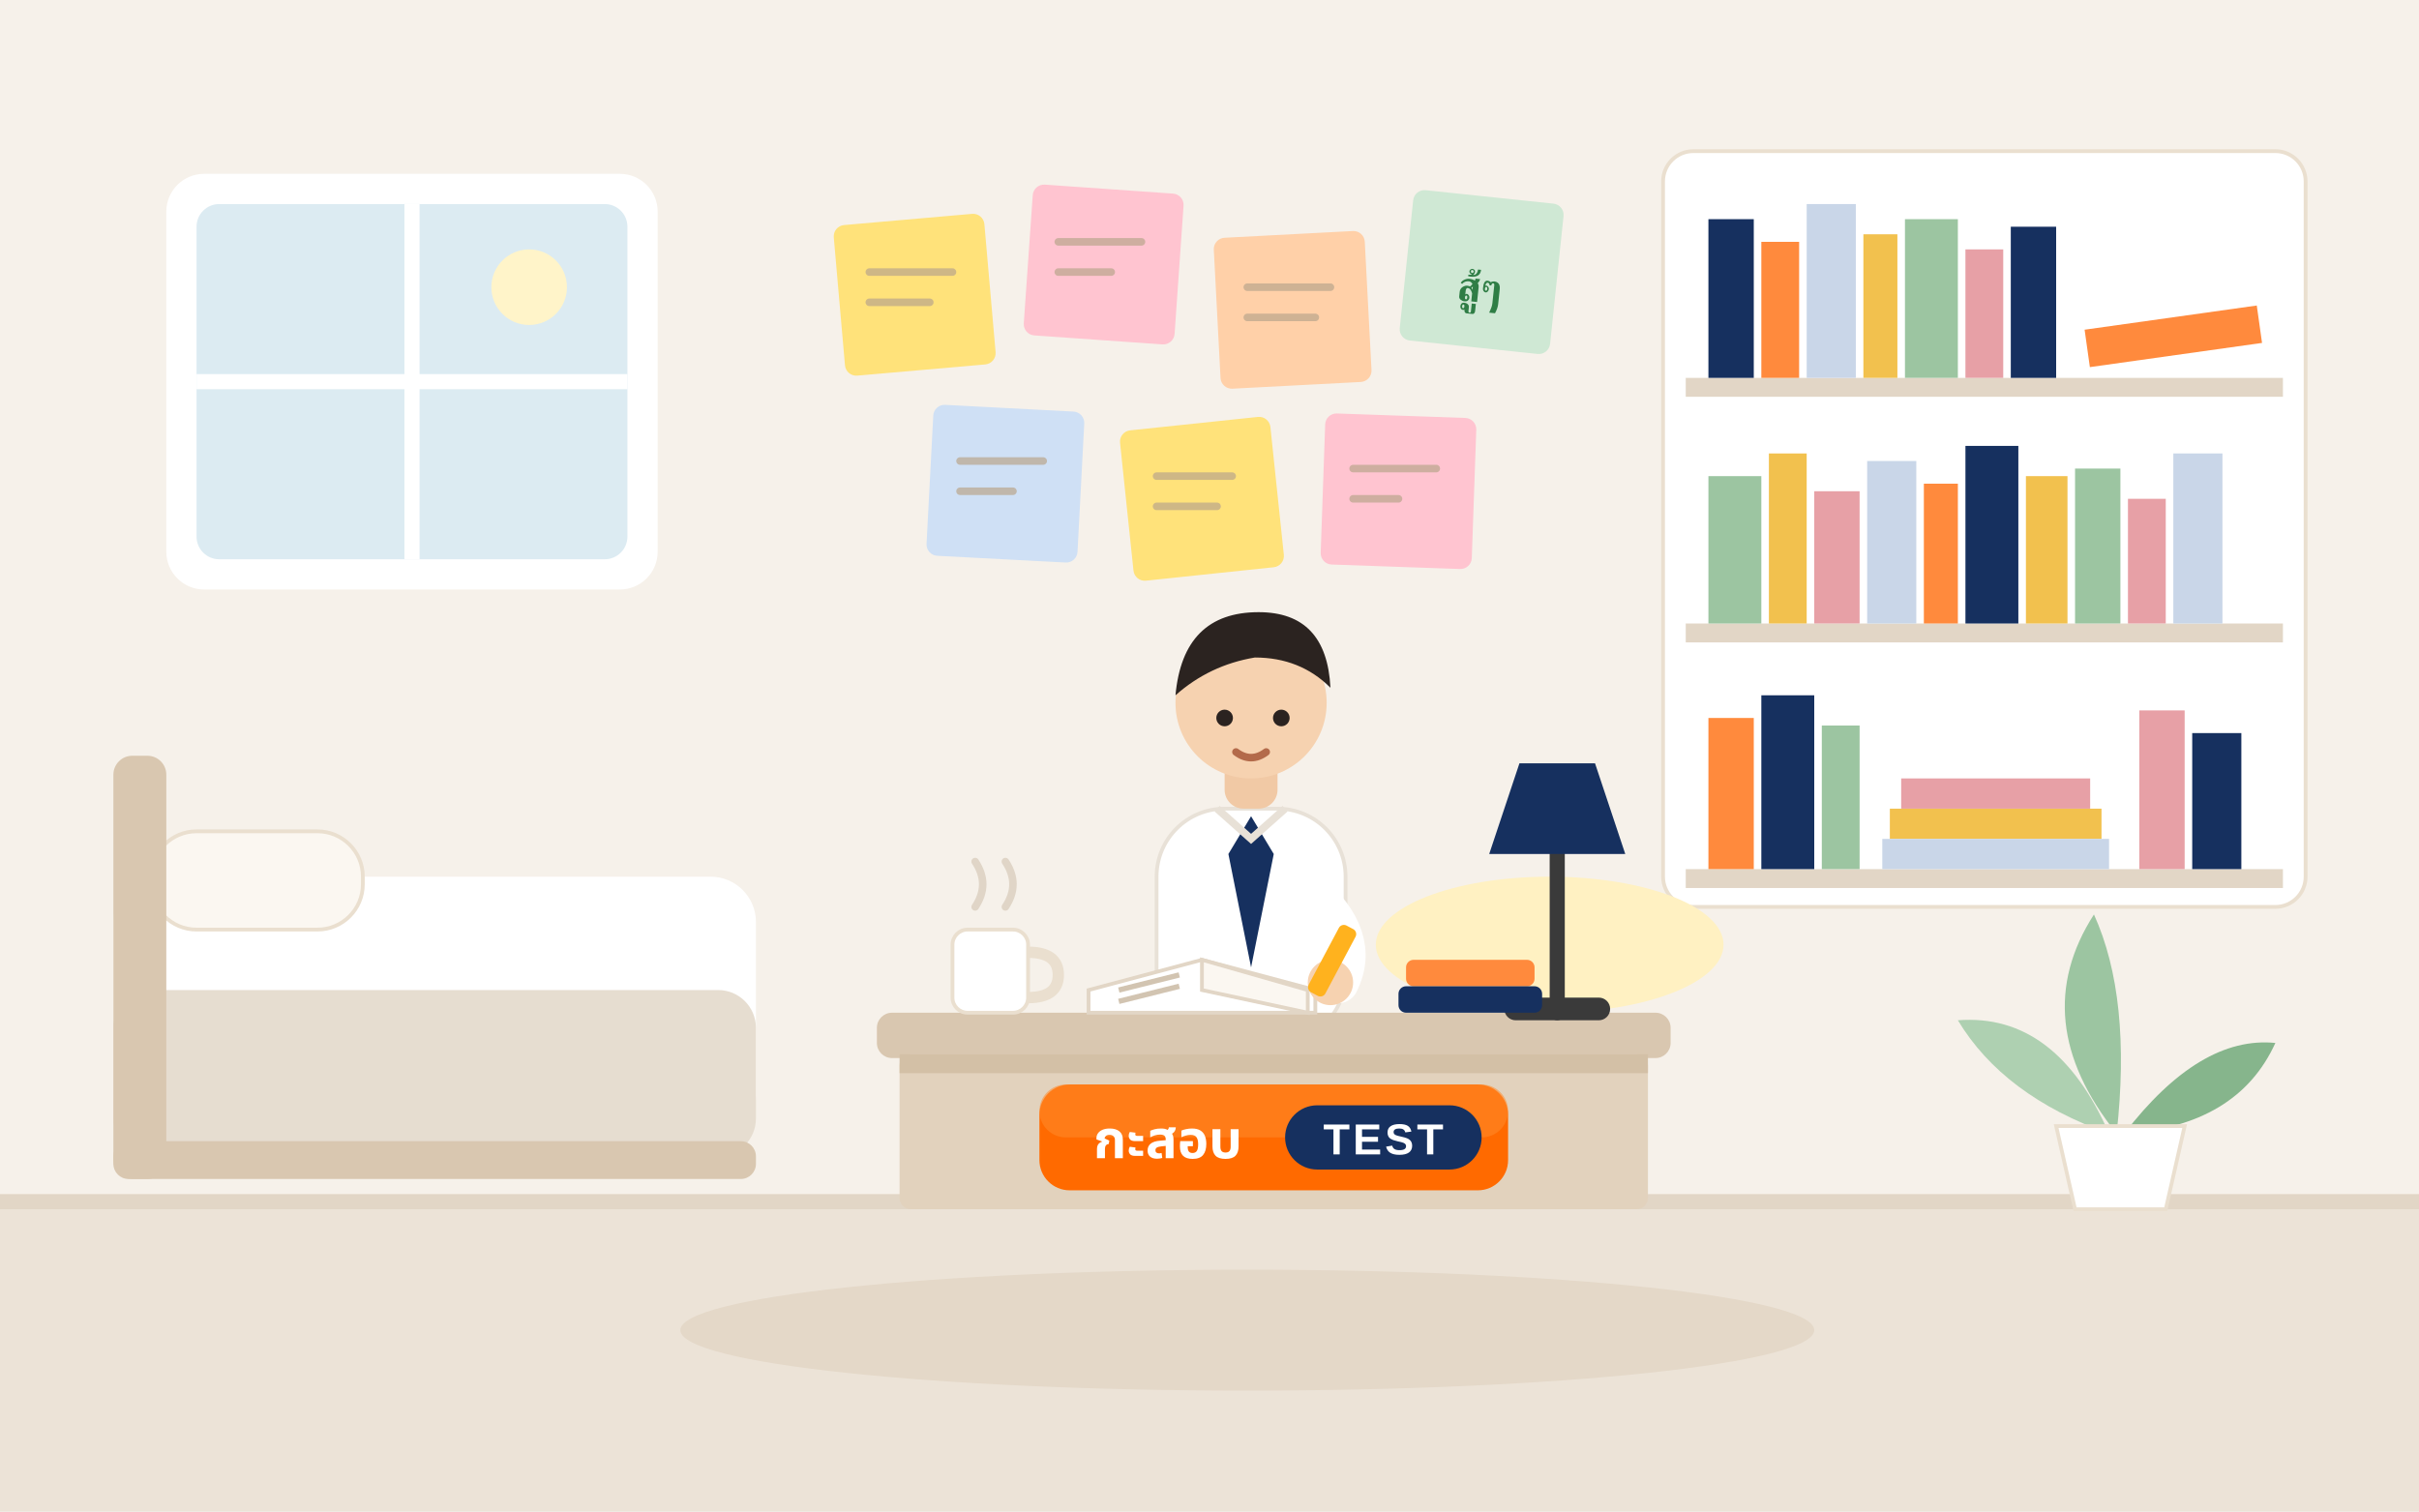
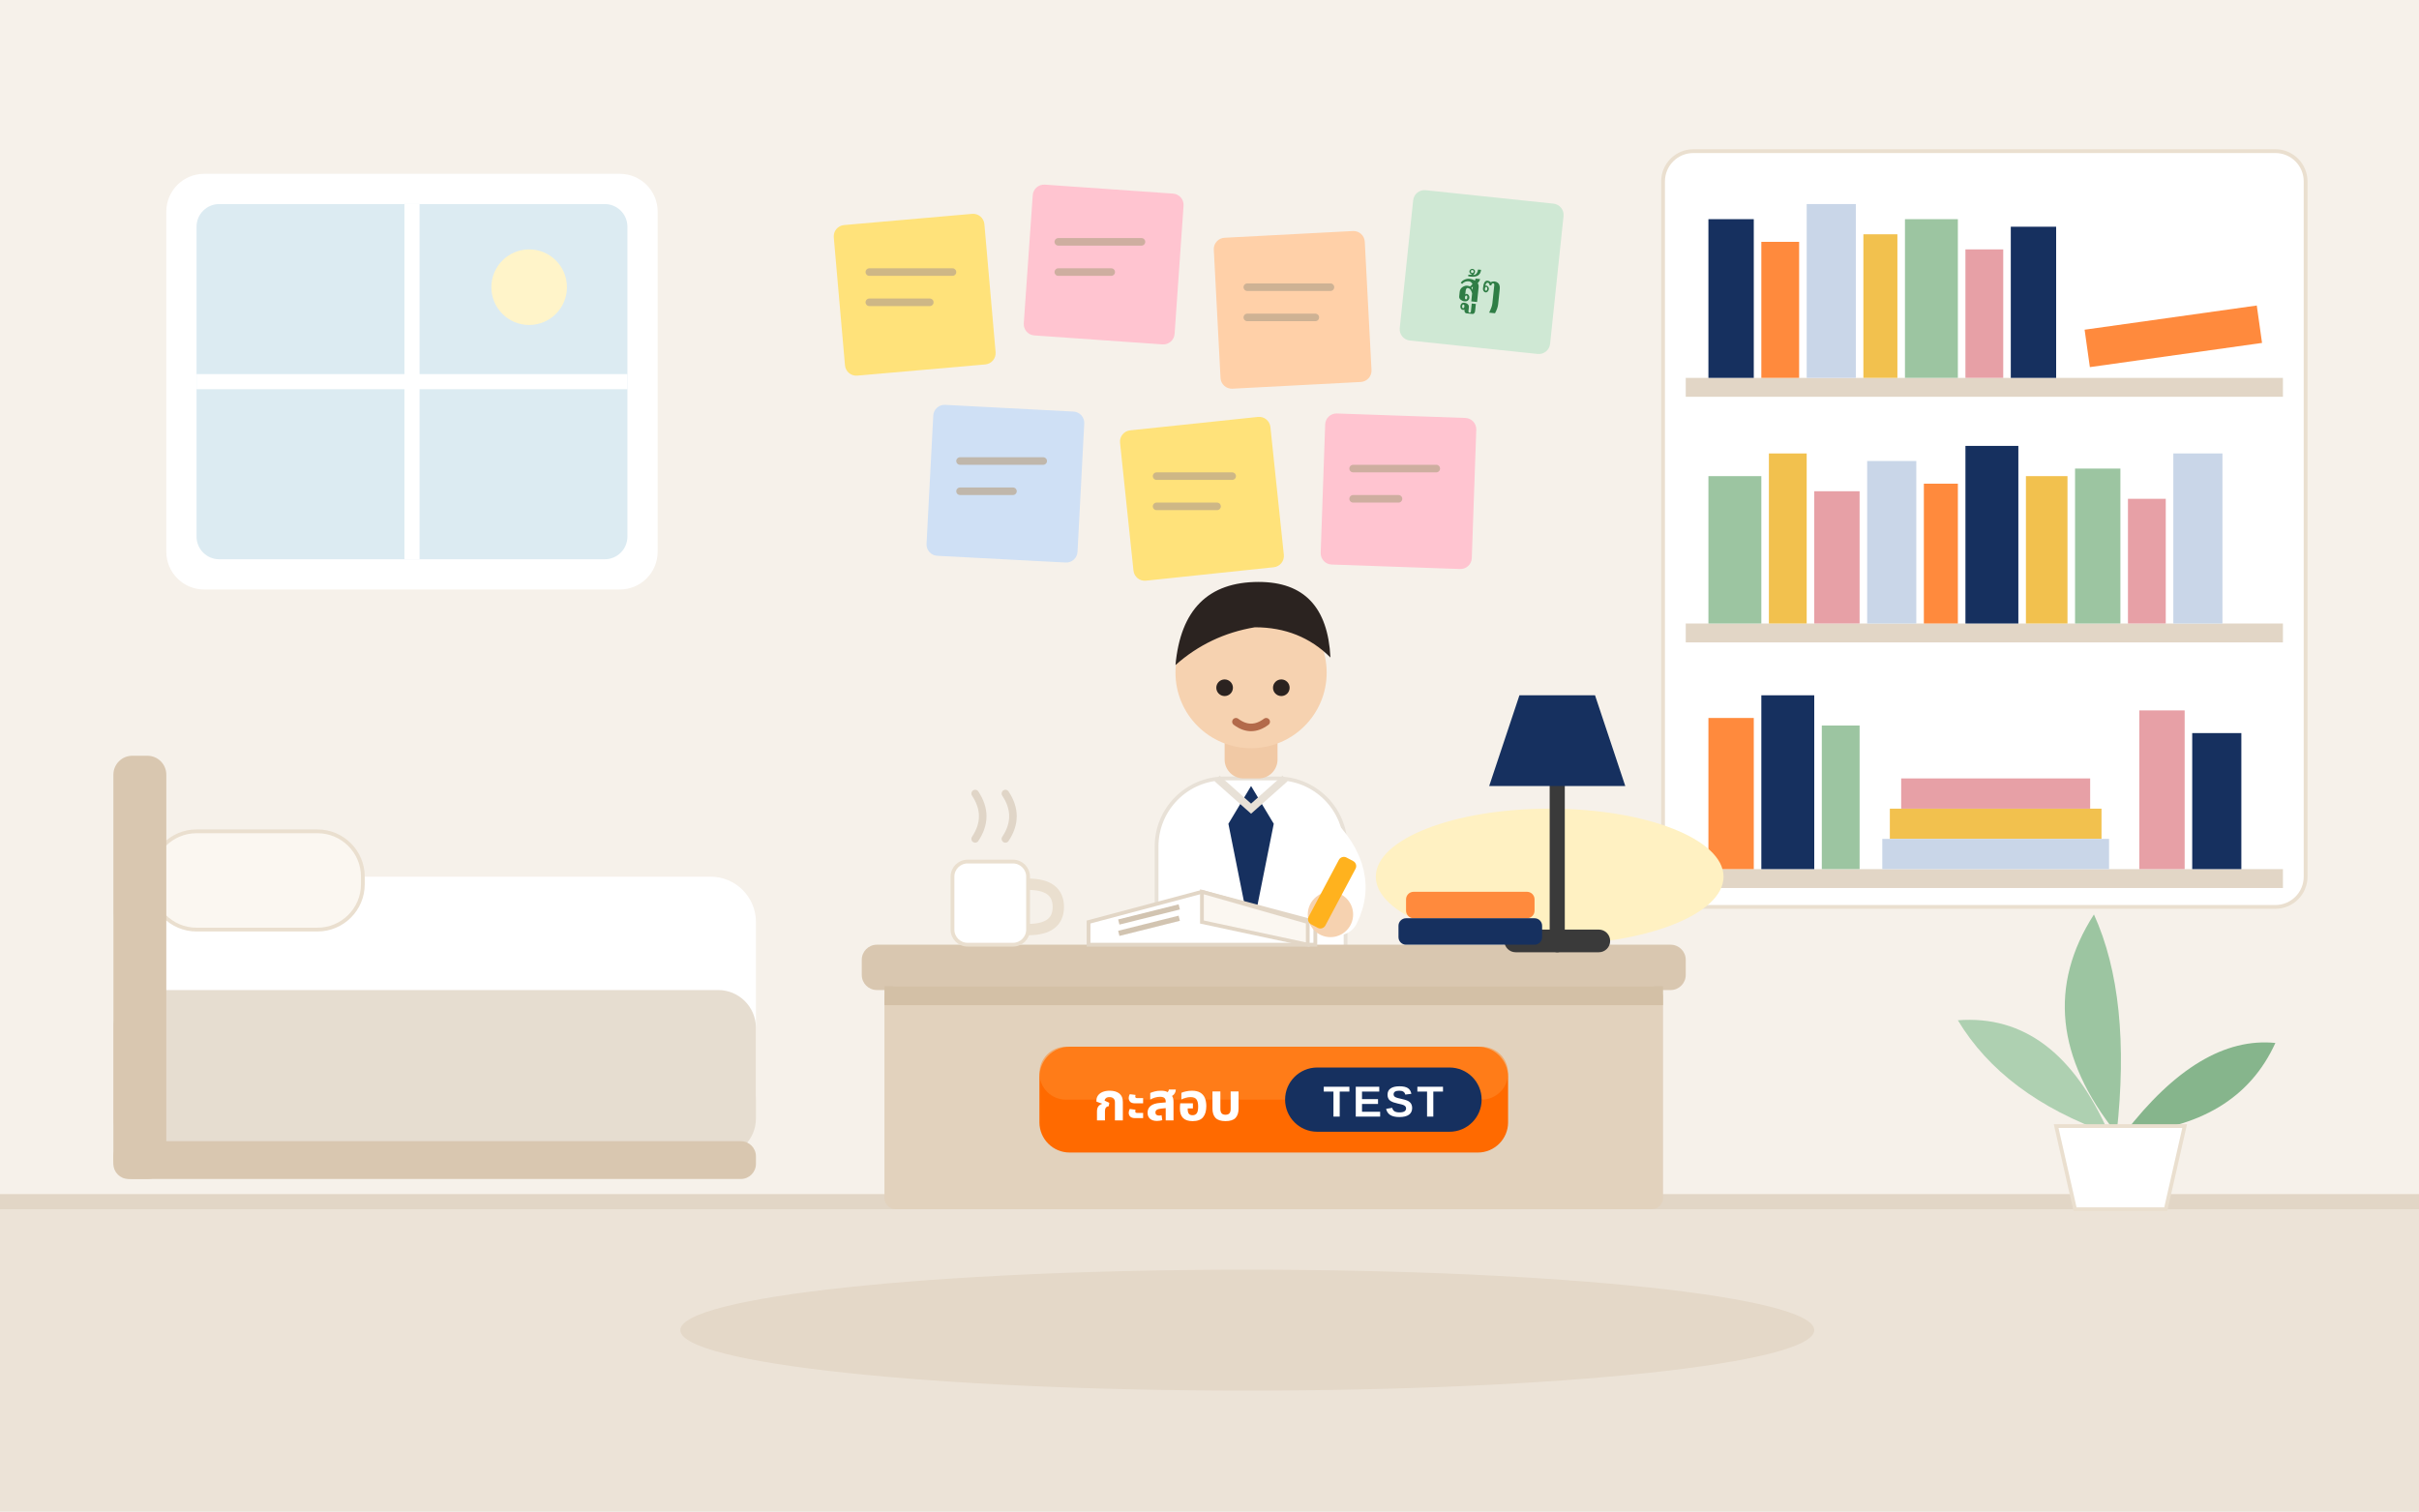
<svg xmlns="http://www.w3.org/2000/svg" viewBox="0 0 640 400" role="img" aria-label="คนนั่งอ่านหนังสือฝึกทำข้อสอบในห้องนอน">
  <style>
.page{animation:flip 5s ease-in-out infinite;transform-origin:318px 262px}
@keyframes flip{0%,70%,100%{transform:scaleX(1)}80%{transform:scaleX(-.2)}90%{transform:scaleX(1)}}
.head{animation:nod 4s ease-in-out infinite;transform-origin:330px 205px}
@keyframes nod{0%,100%{transform:rotate(0)}50%{transform:rotate(3deg)}}
.hand{animation:write 1.2s ease-in-out infinite;transform-origin:352px 258px}
@keyframes write{0%,100%{transform:translate(0,0)}50%{transform:translate(5px,1px)}}
.steam{animation:steam 3s ease-in-out infinite;opacity:.5}
@keyframes steam{0%{transform:translateY(4px);opacity:0}40%{opacity:.5}100%{transform:translateY(-10px);opacity:0}}
.leaf{animation:sway 5s ease-in-out infinite;transform-origin:560px 300px}
@keyframes sway{0%,100%{transform:rotate(0)}50%{transform:rotate(2.5deg)}}
.lamp{animation:glow 4s ease-in-out infinite}
@keyframes glow{0%,100%{opacity:.35}50%{opacity:.5}}
</style>
  <rect width="640" height="400" fill="#f6f1ea" />
  <rect y="318" width="640" height="82" fill="#ece3d7" />
  <rect y="316" width="640" height="4" fill="#e2d6c6" />
  <rect x="44" y="46" width="130" height="110" rx="10" fill="#fff" />
  <rect x="52" y="54" width="114" height="94" rx="6" fill="#dcebf2" />
  <rect x="107" y="54" width="4" height="94" fill="#fff" />
  <rect x="52" y="99" width="114" height="4" fill="#fff" />
  <circle cx="140" cy="76" r="10" fill="#fff4c9" />
  <rect x="30" y="232" width="170" height="70" rx="12" fill="#ffffff" />
  <rect x="30" y="262" width="170" height="44" rx="10" fill="#e6ddd0" />
  <rect x="40" y="220" width="56" height="26" rx="12" fill="#fbf7f1" stroke="#eadfcf" />
  <rect x="30" y="200" width="14" height="112" rx="5" fill="#d9c7b0" />
  <rect x="30" y="302" width="170" height="10" rx="4" fill="#d9c7b0" />
  <rect x="440" y="40" width="170" height="200" rx="8" fill="#fff" stroke="#eadfcf" />
  <g fill="#e2d6c6">
    <rect x="446" y="100" width="158" height="5" />
    <rect x="446" y="165" width="158" height="5" />
    <rect x="446" y="230" width="158" height="5" />
  </g>
  <g>
    <rect x="452" y="58" width="12" height="42" fill="#16305f" />
    <rect x="466" y="64" width="10" height="36" fill="#ff8a3d" />
    <rect x="478" y="54" width="13" height="46" fill="#c9d6e8" />
    <rect x="493" y="62" width="9" height="38" fill="#f2c14e" />
    <rect x="504" y="58" width="14" height="42" fill="#9cc5a1" />
    <rect x="520" y="66" width="10" height="34" fill="#e7a0a6" />
    <rect x="532" y="60" width="12" height="40" fill="#16305f" />
    <rect x="552" y="84" width="46" height="10" fill="#ff8a3d" transform="rotate(-8 575 89)" />
    <rect x="452" y="126" width="14" height="39" fill="#9cc5a1" />
    <rect x="468" y="120" width="10" height="45" fill="#f2c14e" />
    <rect x="480" y="130" width="12" height="35" fill="#e7a0a6" />
    <rect x="494" y="122" width="13" height="43" fill="#c9d6e8" />
    <rect x="509" y="128" width="9" height="37" fill="#ff8a3d" />
    <rect x="520" y="118" width="14" height="47" fill="#16305f" />
    <rect x="536" y="126" width="11" height="39" fill="#f2c14e" />
    <rect x="549" y="124" width="12" height="41" fill="#9cc5a1" />
    <rect x="563" y="132" width="10" height="33" fill="#e7a0a6" />
    <rect x="575" y="120" width="13" height="45" fill="#c9d6e8" />
    <rect x="452" y="190" width="12" height="40" fill="#ff8a3d" />
    <rect x="466" y="184" width="14" height="46" fill="#16305f" />
    <rect x="482" y="192" width="10" height="38" fill="#9cc5a1" />
    <rect x="500" y="214" width="56" height="8" fill="#f2c14e" />
    <rect x="503" y="206" width="50" height="8" fill="#e7a0a6" />
    <rect x="498" y="222" width="60" height="8" fill="#c9d6e8" />
    <rect x="566" y="188" width="12" height="42" fill="#e7a0a6" />
    <rect x="580" y="194" width="13" height="36" fill="#16305f" />
  </g>
  <g>
    <rect x="222" y="58" width="40" height="40" rx="3" fill="#ffe27a" transform="rotate(-5 242 78)" />
    <rect x="272" y="50" width="40" height="40" rx="3" fill="#ffc4d0" transform="rotate(4 292 70)" />
    <rect x="322" y="62" width="40" height="40" rx="3" fill="#ffd0a8" transform="rotate(-3 342 82)" />
    <rect x="372" y="52" width="40" height="40" rx="3" fill="#cfe8d4" transform="rotate(6 392 72)" />
    <rect x="246" y="108" width="40" height="40" rx="3" fill="#cfe0f5" transform="rotate(3 266 128)" />
    <rect x="298" y="112" width="40" height="40" rx="3" fill="#ffe27a" transform="rotate(-6 318 132)" />
    <rect x="350" y="110" width="40" height="40" rx="3" fill="#ffc4d0" transform="rotate(2 370 130)" />
    <g stroke="#b9a58c" stroke-width="2" stroke-linecap="round" opacity=".7">
      <path d="M230 72h22M230 80h16" />
      <path d="M280 64h22M280 72h14" />
      <path d="M330 76h22M330 84h18" />
      <path d="M254 122h22M254 130h14" />
      <path d="M306 126h20M306 134h16" />
      <path d="M358 124h22M358 132h12" />
    </g>
    <text x="392" y="80" text-anchor="middle" font-family="Arial,sans-serif" font-weight="900" font-size="11" fill="#2f7d45" transform="rotate(6 392 72)">สู้ๆ</text>
  </g>
-   <rect x="306" y="214" width="50" height="62" rx="18" fill="#ffffff" stroke="#e8e1d7" />
-   <path d="M331 216l-6 10 6 30 6-30z" fill="#16305f" />
-   <path d="M322 214l9 8 9-8" fill="none" stroke="#e8e1d7" stroke-width="2" />
-   <g class="head">
-     <rect x="324" y="200" width="14" height="14" rx="5" fill="#f1c9a5" />
-     <circle cx="331" cy="186" r="20" fill="#f6d2b0" />
-     <path d="M311 184q2-22 22-22 18 0 19 20-8-8-20-8-12 2-21 10z" fill="#2b2320" />
-     <circle cx="324" cy="190" r="2.2" fill="#2b2320" />
-     <circle cx="339" cy="190" r="2.2" fill="#2b2320" />
-     <path d="M327 199q4 3 8 0" stroke="#b36a4a" stroke-width="2" fill="none" stroke-linecap="round" />
+   <g transform="translate(0,-8)">
+     <rect x="306" y="214" width="50" height="62" rx="18" fill="#ffffff" stroke="#e8e1d7" />
+     <path d="M331 216l-6 10 6 30 6-30z" fill="#16305f" />
+     <path d="M322 214l9 8 9-8" fill="none" stroke="#e8e1d7" stroke-width="2" />
+     <g class="head">
+       <rect x="324" y="200" width="14" height="14" rx="5" fill="#f1c9a5" />
+       <circle cx="331" cy="186" r="20" fill="#f6d2b0" />
+       <path d="M311 184q2-22 22-22 18 0 19 20-8-8-20-8-12 2-21 10z" fill="#2b2320" />
+       <circle cx="324" cy="190" r="2.2" fill="#2b2320" />
+       <circle cx="339" cy="190" r="2.2" fill="#2b2320" />
+       <path d="M327 199q4 3 8 0" stroke="#b36a4a" stroke-width="2" fill="none" stroke-linecap="round" />
+     </g>
  </g>
-   <rect x="232" y="268" width="210" height="12" rx="4" fill="#d9c7b0" />
-   <rect x="238" y="279" width="198" height="41" rx="3" fill="#e2d2bd" />
-   <rect x="238" y="279" width="198" height="5" fill="#d3c0a6" />
-   <rect x="275" y="287" width="124" height="28" rx="8" fill="#ff6a00" />
-   <rect x="275" y="287" width="124" height="14" rx="7" fill="#ff8a2b" opacity=".55" />
-   <text x="309" y="306.5" text-anchor="middle" font-family="Mitr,'Noto Sans Thai',Tahoma,sans-serif" font-weight="700" font-size="14" fill="#fff">กะสอบ</text>
-   <rect x="340" y="292.5" width="52" height="17" rx="8.5" fill="#16305f" />
-   <text x="366" y="305.5" text-anchor="middle" font-family="Arial,Helvetica,sans-serif" font-weight="900" font-size="11.5" letter-spacing=".8" fill="#fff">TEST</text>
-   <ellipse class="lamp" cx="410" cy="250" rx="46" ry="18" fill="#fff1c2" />
-   <path d="M412 268v-44" stroke="#3a3a3a" stroke-width="4" stroke-linecap="round" />
-   <path d="M394 226h36l-8-24h-20z" fill="#16305f" />
-   <rect x="398" y="264" width="28" height="6" rx="3" fill="#3a3a3a" />
-   <rect x="252" y="246" width="20" height="22" rx="4" fill="#fff" stroke="#eadfcf" />
-   <path d="M272 252q8 0 8 6t-8 6" stroke="#eadfcf" stroke-width="3" fill="none" />
-   <path class="steam" d="M258 240q4-6 0-12M266 240q4-6 0-12" stroke="#c9b9a4" stroke-width="2" fill="none" stroke-linecap="round" />
-   <rect x="372" y="254" width="34" height="7" rx="2" fill="#ff8a3d" />
-   <rect x="370" y="261" width="38" height="7" rx="2" fill="#16305f" />
-   <path d="M288 262l30-8 30 8v6h-60z" fill="#fff" stroke="#e2d6c6" />
-   <path class="page" d="M318 254l28 8v6l-28-6z" fill="#fbf7f1" stroke="#e2d6c6" />
-   <g stroke="#d2c4b1" stroke-width="1.4">
-     <path d="M296 262l16-4M296 265l16-4" />
-   </g>
-   <path d="M346 236q14 12 8 24" stroke="#fff" stroke-width="11" stroke-linecap="round" fill="none" />
-   <g class="hand">
-     <circle cx="352" cy="260" r="6" fill="#f6d2b0" />
-     <rect x="350" y="244" width="5" height="20" rx="1.5" fill="#ffb21e" transform="rotate(28 352 254)" />
+   <rect x="228" y="250" width="218" height="12" rx="4" fill="#d9c7b0" />
+   <rect x="234" y="261" width="206" height="59" rx="3" fill="#e2d2bd" />
+   <rect x="234" y="261" width="206" height="5" fill="#d3c0a6" />
+   <rect x="275" y="277" width="124" height="28" rx="8" fill="#ff6a00" />
+   <rect x="275" y="277" width="124" height="14" rx="7" fill="#ff8a2b" opacity=".55" />
+   <text x="309" y="296.5" text-anchor="middle" font-family="Mitr,'Noto Sans Thai',Tahoma,sans-serif" font-weight="700" font-size="14" fill="#fff">กะสอบ</text>
+   <rect x="340" y="282.5" width="52" height="17" rx="8.5" fill="#16305f" />
+   <text x="366" y="295.5" text-anchor="middle" font-family="Arial,Helvetica,sans-serif" font-weight="900" font-size="11.5" letter-spacing=".8" fill="#fff">TEST</text>
+   <g transform="translate(0,-18)">
+     <ellipse class="lamp" cx="410" cy="250" rx="46" ry="18" fill="#fff1c2" />
+     <path d="M412 268v-44" stroke="#3a3a3a" stroke-width="4" stroke-linecap="round" />
+     <path d="M394 226h36l-8-24h-20z" fill="#16305f" />
+     <rect x="398" y="264" width="28" height="6" rx="3" fill="#3a3a3a" />
+     <rect x="252" y="246" width="20" height="22" rx="4" fill="#fff" stroke="#eadfcf" />
+     <path d="M272 252q8 0 8 6t-8 6" stroke="#eadfcf" stroke-width="3" fill="none" />
+     <path class="steam" d="M258 240q4-6 0-12M266 240q4-6 0-12" stroke="#c9b9a4" stroke-width="2" fill="none" stroke-linecap="round" />
+     <rect x="372" y="254" width="34" height="7" rx="2" fill="#ff8a3d" />
+     <rect x="370" y="261" width="38" height="7" rx="2" fill="#16305f" />
+     <path d="M288 262l30-8 30 8v6h-60z" fill="#fff" stroke="#e2d6c6" />
+     <path class="page" d="M318 254l28 8v6l-28-6z" fill="#fbf7f1" stroke="#e2d6c6" />
+     <g stroke="#d2c4b1" stroke-width="1.4">
+       <path d="M296 262l16-4M296 265l16-4" />
+     </g>
+     <path d="M346 236q14 12 8 24" stroke="#fff" stroke-width="11" stroke-linecap="round" fill="none" />
+     <g class="hand">
+       <circle cx="352" cy="260" r="6" fill="#f6d2b0" />
+       <rect x="350" y="244" width="5" height="20" rx="1.5" fill="#ffb21e" transform="rotate(28 352 254)" />
+     </g>
  </g>
  <g class="leaf">
    <path d="M560 300q-24-30-6-58 10 22 6 58z" fill="#9cc5a1" />
    <path d="M562 300q20-26 40-24-10 22-40 24z" fill="#86b58c" />
    <path d="M558 300q-28-10-40-30 26-2 40 30z" fill="#aed0b1" />
  </g>
  <path d="M544 298h34l-5 22h-24z" fill="#fff" stroke="#eadfcf" />
  <ellipse cx="330" cy="352" rx="150" ry="16" fill="#e4d8c8" />
</svg>
